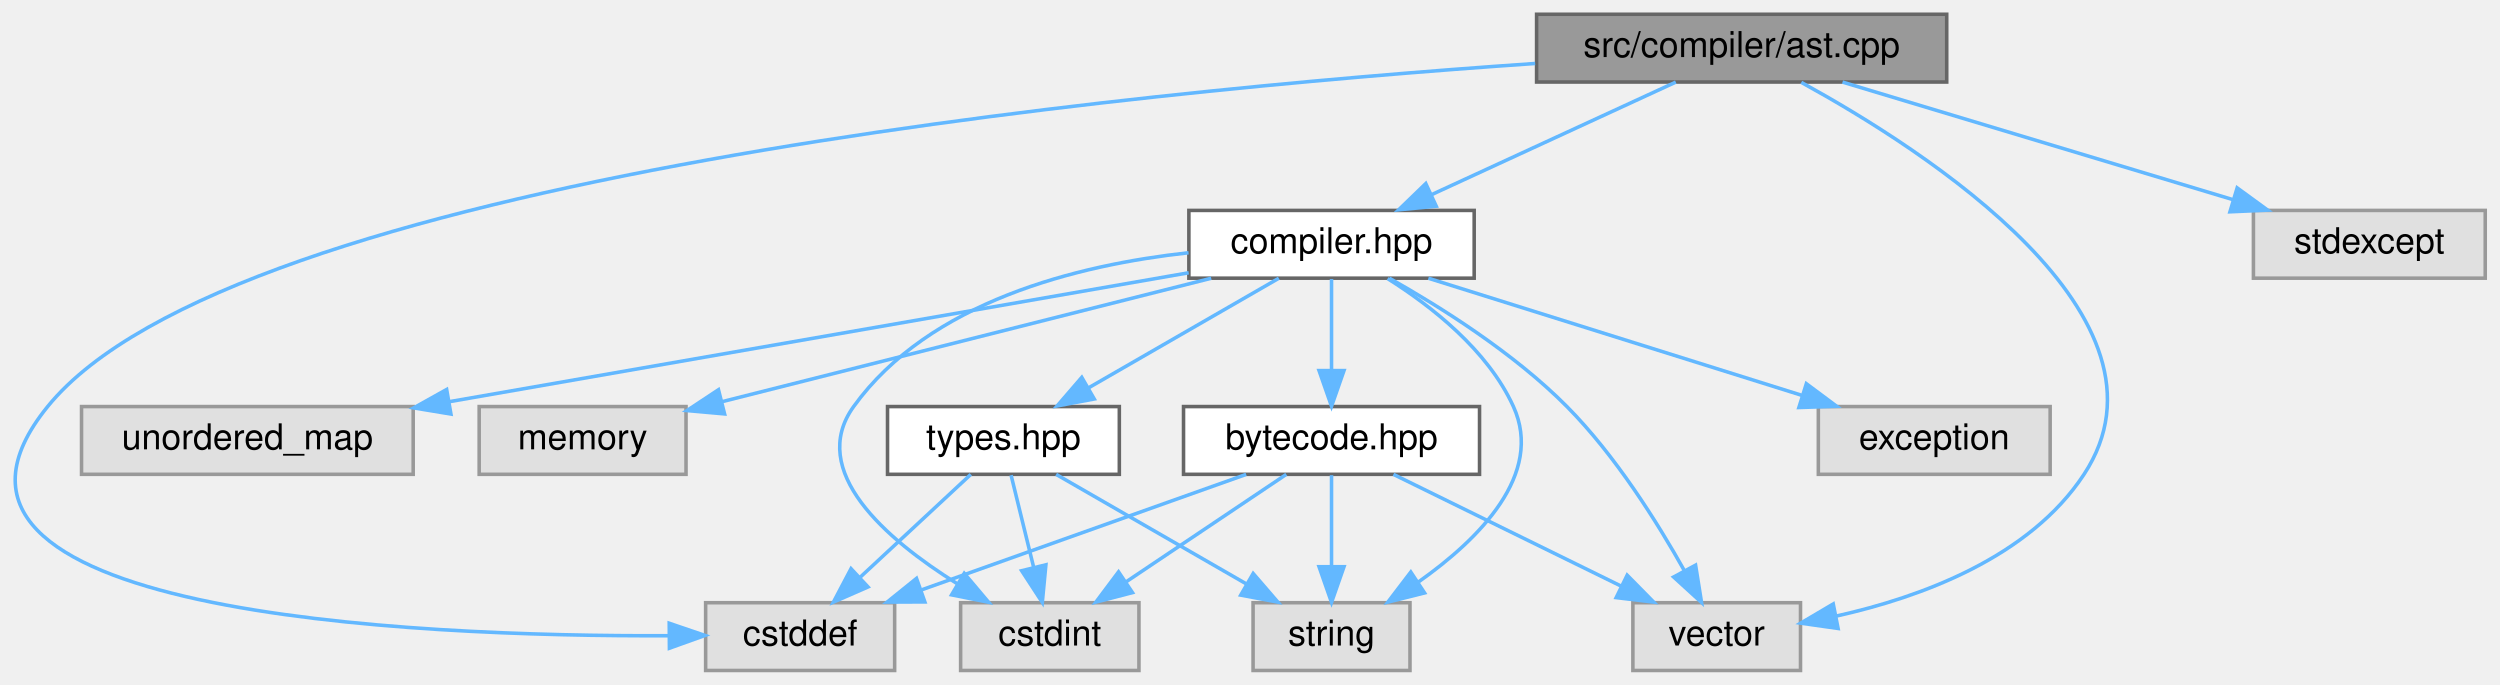
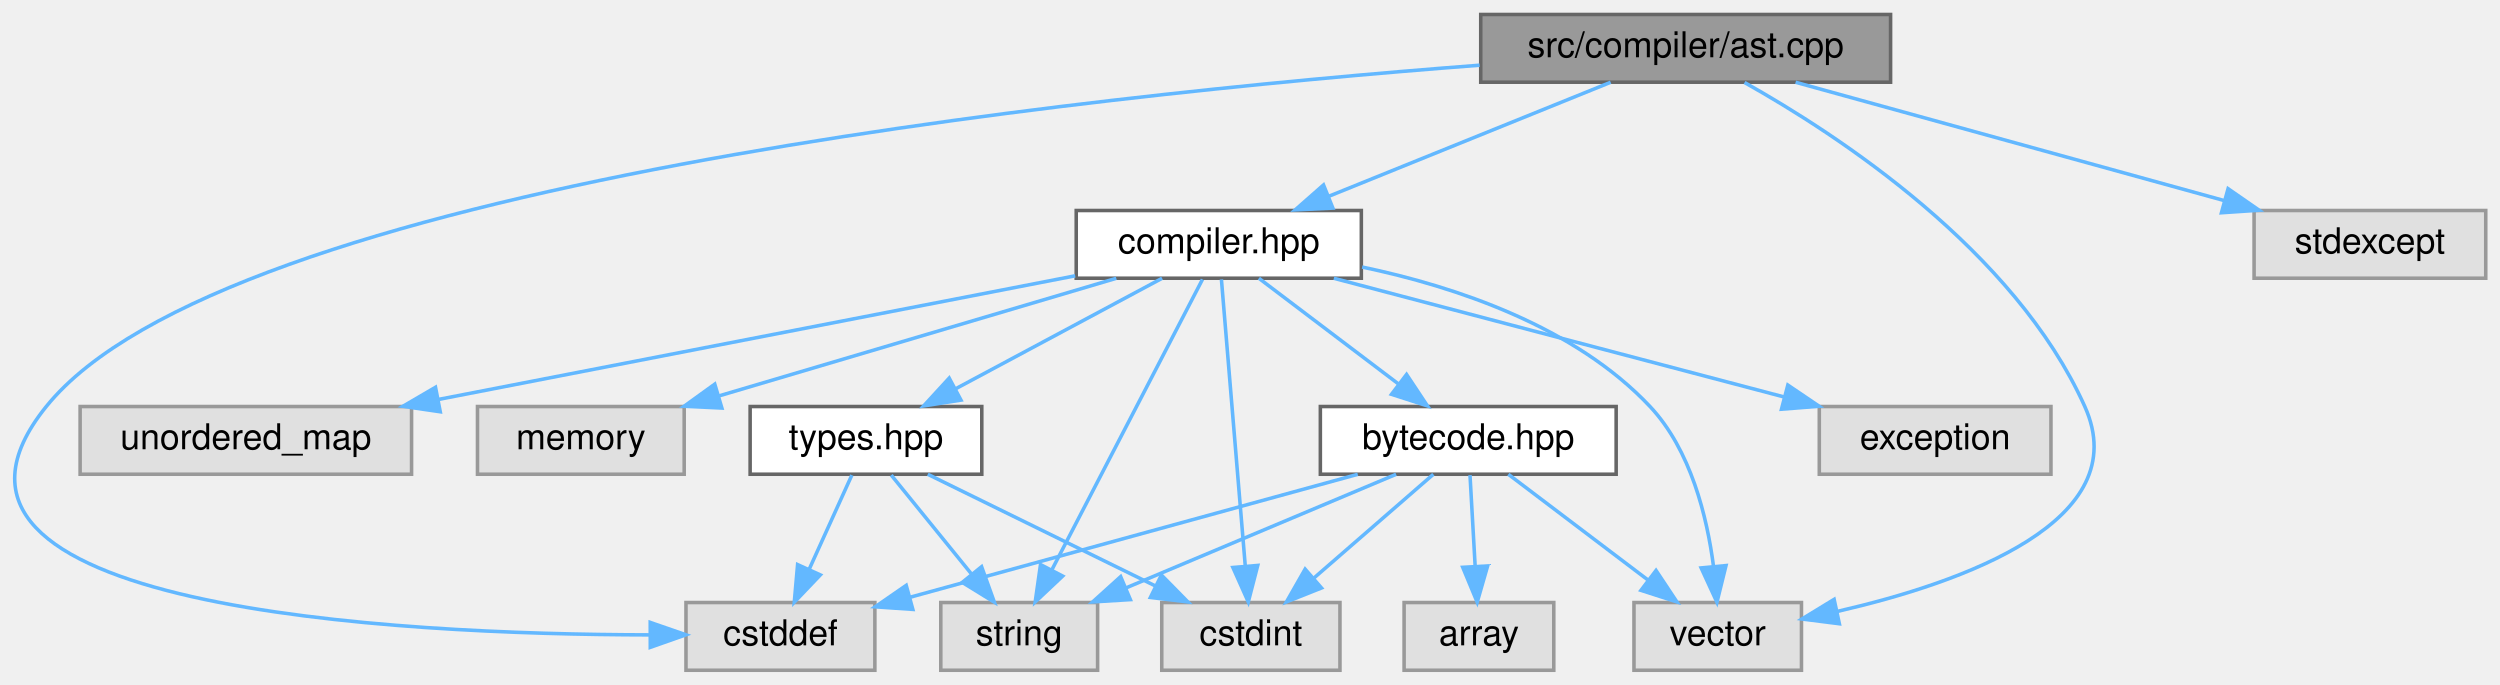
- <svg xmlns="http://www.w3.org/2000/svg" xmlns:xlink="http://www.w3.org/1999/xlink" width="701pt" height="192pt" viewBox="0.00 0.00 700.72 192.00">
+ <svg xmlns="http://www.w3.org/2000/svg" xmlns:xlink="http://www.w3.org/1999/xlink" width="701pt" height="192pt" viewBox="0.00 0.00 701.48 192.00">
  <g id="graph0" class="graph" transform="scale(1 1) rotate(0) translate(4 188)">
    <g id="Node000001" class="node">
      <g id="a_Node000001">
        <a xlink:title=" ">
-           <polygon fill="#999999" stroke="#666666" points="541.72,-184 426.72,-184 426.72,-165 541.72,-165 541.72,-184" />
-           <text text-anchor="middle" x="484.22" y="-172" font-family="Helvetica,sans-Serif" font-size="10.00">src/compiler/ast.cpp</text>
+           <polygon fill="#999999" stroke="#666666" points="526.48,-184 411.48,-184 411.48,-165 526.48,-165 526.48,-184" />
+           <text text-anchor="middle" x="468.98" y="-172" font-family="Helvetica,sans-Serif" font-size="10.00">src/compiler/ast.cpp</text>
        </a>
      </g>
    </g>
    <g id="Node000002" class="node">
      <g id="a_Node000002">
        <a xlink:href="compiler_8hpp.html" target="_top" xlink:title=" ">
-           <polygon fill="white" stroke="#666666" points="409.22,-129 329.22,-129 329.22,-110 409.22,-110 409.22,-129" />
-           <text text-anchor="middle" x="369.22" y="-117" font-family="Helvetica,sans-Serif" font-size="10.00">compiler.hpp</text>
+           <polygon fill="white" stroke="#666666" points="377.98,-129 297.98,-129 297.98,-110 377.98,-110 377.98,-129" />
+           <text text-anchor="middle" x="337.98" y="-117" font-family="Helvetica,sans-Serif" font-size="10.00">compiler.hpp</text>
        </a>
      </g>
    </g>
    <g id="edge1_Node000001_Node000002" class="edge">
      <g id="a_edge1_Node000001_Node000002">
        <a xlink:title=" ">
-           <path fill="none" stroke="#63b8ff" d="M465.75,-164.98C447.25,-156.46 418.54,-143.23 397.24,-133.41" />
-           <polygon fill="#63b8ff" stroke="#63b8ff" points="398.58,-130.18 388.04,-129.17 395.65,-136.53 398.58,-130.18" />
+           <path fill="none" stroke="#63b8ff" d="M447.93,-164.98C426.57,-156.34 393.27,-142.87 368.91,-133.02" />
+           <polygon fill="#63b8ff" stroke="#63b8ff" points="369.99,-129.68 359.41,-129.17 367.37,-136.17 369.99,-129.68" />
        </a>
      </g>
    </g>
    <g id="Node000005" class="node">
      <g id="a_Node000005">
        <a xlink:title=" ">
-           <polygon fill="#e0e0e0" stroke="#999999" points="246.72,-19 193.72,-19 193.72,0 246.72,0 246.72,-19" />
-           <text text-anchor="middle" x="220.22" y="-7" font-family="Helvetica,sans-Serif" font-size="10.00">cstddef</text>
-         </a>
-       </g>
-     </g>
-     <g id="edge17_Node000001_Node000005" class="edge">
-       <g id="a_edge17_Node000001_Node000005">
-         <a xlink:title=" ">
-           <path fill="none" stroke="#63b8ff" d="M426.32,-170.2C311.42,-162.31 61.21,-138.01 9.22,-74 -38.13,-15.7 111.27,-9.47 183.47,-9.74" />
-           <polygon fill="#63b8ff" stroke="#63b8ff" points="183.51,-13.24 193.53,-9.82 183.56,-6.24 183.51,-13.24" />
+           <polygon fill="#e0e0e0" stroke="#999999" points="241.48,-19 188.48,-19 188.48,0 241.48,0 241.48,-19" />
+           <text text-anchor="middle" x="214.98" y="-7" font-family="Helvetica,sans-Serif" font-size="10.00">cstddef</text>
+         </a>
+       </g>
+     </g>
+     <g id="edge18_Node000001_Node000005" class="edge">
+       <g id="a_edge18_Node000001_Node000005">
+         <a xlink:title=" ">
+           <path fill="none" stroke="#63b8ff" d="M411.16,-169.77C299.1,-161.21 58.94,-135.92 8.98,-74 -36.96,-17.07 107.35,-10.06 178.17,-9.92" />
+           <polygon fill="#63b8ff" stroke="#63b8ff" points="178.45,-13.42 188.46,-9.95 178.46,-6.42 178.45,-13.42" />
        </a>
      </g>
    </g>
    <g id="Node000007" class="node">
      <g id="a_Node000007">
        <a xlink:title=" ">
-           <polygon fill="#e0e0e0" stroke="#999999" points="500.72,-19 453.72,-19 453.72,0 500.72,0 500.72,-19" />
-           <text text-anchor="middle" x="477.22" y="-7" font-family="Helvetica,sans-Serif" font-size="10.00">vector</text>
-         </a>
-       </g>
-     </g>
-     <g id="edge19_Node000001_Node000007" class="edge">
-       <g id="a_edge19_Node000001_Node000007">
-         <a xlink:title=" ">
-           <path fill="none" stroke="#63b8ff" d="M500.95,-164.9C535.47,-145.97 609.09,-98.92 580.22,-55 564.94,-31.75 534.64,-20.59 510.84,-15.27" />
-           <polygon fill="#63b8ff" stroke="#63b8ff" points="511.26,-11.78 500.77,-13.27 509.9,-18.65 511.26,-11.78" />
-         </a>
-       </g>
-     </g>
-     <g id="Node000012" class="node">
-       <g id="a_Node000012">
-         <a xlink:title=" ">
-           <polygon fill="#e0e0e0" stroke="#999999" points="692.72,-129 627.72,-129 627.72,-110 692.72,-110 692.72,-129" />
-           <text text-anchor="middle" x="660.22" y="-117" font-family="Helvetica,sans-Serif" font-size="10.00">stdexcept</text>
-         </a>
-       </g>
-     </g>
-     <g id="edge18_Node000001_Node000012" class="edge">
-       <g id="a_edge18_Node000001_Node000012">
-         <a xlink:title=" ">
-           <path fill="none" stroke="#63b8ff" d="M512.5,-164.98C542.18,-156.05 589.01,-141.94 621.97,-132.02" />
-           <polygon fill="#63b8ff" stroke="#63b8ff" points="623.16,-135.32 631.72,-129.08 621.14,-128.61 623.16,-135.32" />
+           <polygon fill="#e0e0e0" stroke="#999999" points="501.48,-19 454.48,-19 454.48,0 501.48,0 501.48,-19" />
+           <text text-anchor="middle" x="477.98" y="-7" font-family="Helvetica,sans-Serif" font-size="10.00">vector</text>
+         </a>
+       </g>
+     </g>
+     <g id="edge20_Node000001_Node000007" class="edge">
+       <g id="a_edge20_Node000001_Node000007">
+         <a xlink:title=" ">
+           <path fill="none" stroke="#63b8ff" d="M485.5,-164.91C511.55,-150.31 561.26,-117.89 580.98,-74 595.4,-41.91 546.87,-24.63 511.59,-16.52" />
+           <polygon fill="#63b8ff" stroke="#63b8ff" points="512.11,-13.05 501.6,-14.38 510.64,-19.89 512.11,-13.05" />
+         </a>
+       </g>
+     </g>
+     <g id="Node000013" class="node">
+       <g id="a_Node000013">
+         <a xlink:title=" ">
+           <polygon fill="#e0e0e0" stroke="#999999" points="693.48,-129 628.48,-129 628.48,-110 693.48,-110 693.48,-129" />
+           <text text-anchor="middle" x="660.98" y="-117" font-family="Helvetica,sans-Serif" font-size="10.00">stdexcept</text>
+         </a>
+       </g>
+     </g>
+     <g id="edge19_Node000001_Node000013" class="edge">
+       <g id="a_edge19_Node000001_Node000013">
+         <a xlink:title=" ">
+           <path fill="none" stroke="#63b8ff" d="M499.83,-164.98C532.48,-155.97 584.17,-141.7 620.18,-131.76" />
+           <polygon fill="#63b8ff" stroke="#63b8ff" points="621.18,-135.12 629.89,-129.08 619.32,-128.37 621.18,-135.12" />
        </a>
      </g>
    </g>
    <g id="Node000003" class="node">
      <g id="a_Node000003">
        <a xlink:href="bytecode_8hpp.html" target="_top" xlink:title=" ">
-           <polygon fill="white" stroke="#666666" points="410.72,-74 327.72,-74 327.72,-55 410.72,-55 410.72,-74" />
-           <text text-anchor="middle" x="369.22" y="-62" font-family="Helvetica,sans-Serif" font-size="10.00">bytecode.hpp</text>
+           <polygon fill="white" stroke="#666666" points="449.48,-74 366.48,-74 366.48,-55 449.48,-55 449.48,-74" />
+           <text text-anchor="middle" x="407.98" y="-62" font-family="Helvetica,sans-Serif" font-size="10.00">bytecode.hpp</text>
        </a>
      </g>
    </g>
    <g id="edge2_Node000002_Node000003" class="edge">
      <g id="a_edge2_Node000002_Node000003">
        <a xlink:title=" ">
-           <path fill="none" stroke="#63b8ff" d="M369.22,-109.75C369.22,-102.8 369.22,-92.85 369.22,-84.13" />
-           <polygon fill="#63b8ff" stroke="#63b8ff" points="372.72,-84.09 369.22,-74.09 365.72,-84.09 372.72,-84.09" />
+           <path fill="none" stroke="#63b8ff" d="M349.23,-109.98C359.78,-102 375.78,-89.88 388.42,-80.31" />
+           <polygon fill="#63b8ff" stroke="#63b8ff" points="390.67,-83 396.53,-74.17 386.44,-77.42 390.67,-83" />
        </a>
      </g>
    </g>
    <g id="Node000004" class="node">
      <g id="a_Node000004">
        <a xlink:title=" ">
-           <polygon fill="#e0e0e0" stroke="#999999" points="315.22,-19 265.22,-19 265.22,0 315.22,0 315.22,-19" />
-           <text text-anchor="middle" x="290.22" y="-7" font-family="Helvetica,sans-Serif" font-size="10.00">cstdint</text>
-         </a>
-       </g>
-     </g>
-     <g id="edge11_Node000002_Node000004" class="edge">
-       <g id="a_edge11_Node000002_Node000004">
-         <a xlink:title=" ">
-           <path fill="none" stroke="#63b8ff" d="M329.13,-117.13C297.92,-113.7 256.45,-103.42 235.22,-74 222.2,-55.95 244.25,-36.85 264.19,-24.37" />
-           <polygon fill="#63b8ff" stroke="#63b8ff" points="266.23,-27.23 273.07,-19.13 262.68,-21.2 266.23,-27.23" />
+           <polygon fill="#e0e0e0" stroke="#999999" points="371.98,-19 321.98,-19 321.98,0 371.98,0 371.98,-19" />
+           <text text-anchor="middle" x="346.98" y="-7" font-family="Helvetica,sans-Serif" font-size="10.00">cstdint</text>
+         </a>
+       </g>
+     </g>
+     <g id="edge12_Node000002_Node000004" class="edge">
+       <g id="a_edge12_Node000002_Node000004">
+         <a xlink:title=" ">
+           <path fill="none" stroke="#63b8ff" d="M338.72,-109.66C340.17,-92.17 343.45,-52.8 345.41,-29.27" />
+           <polygon fill="#63b8ff" stroke="#63b8ff" points="348.91,-29.41 346.26,-19.16 341.94,-28.83 348.91,-29.41" />
        </a>
      </g>
    </g>
    <g id="Node000006" class="node">
      <g id="a_Node000006">
        <a xlink:title=" ">
-           <polygon fill="#e0e0e0" stroke="#999999" points="391.22,-19 347.22,-19 347.22,0 391.22,0 391.22,-19" />
-           <text text-anchor="middle" x="369.22" y="-7" font-family="Helvetica,sans-Serif" font-size="10.00">string</text>
-         </a>
-       </g>
-     </g>
-     <g id="edge13_Node000002_Node000006" class="edge">
-       <g id="a_edge13_Node000002_Node000006">
-         <a xlink:title=" ">
-           <path fill="none" stroke="#63b8ff" d="M384.95,-109.88C397.1,-102.23 413.03,-89.83 420.22,-74 428.84,-55.04 410.65,-36.87 393.65,-24.86" />
-           <polygon fill="#63b8ff" stroke="#63b8ff" points="395.3,-21.75 385.02,-19.17 391.45,-27.6 395.3,-21.75" />
-         </a>
-       </g>
-     </g>
-     <g id="edge15_Node000002_Node000007" class="edge">
-       <g id="a_edge15_Node000002_Node000007">
-         <a xlink:title=" ">
-           <path fill="none" stroke="#63b8ff" d="M385.45,-109.98C399.67,-101.98 420.34,-89.02 435.22,-74 448.85,-60.25 460.63,-41.45 468.22,-27.88" />
-           <polygon fill="#63b8ff" stroke="#63b8ff" points="471.3,-29.53 472.97,-19.07 465.14,-26.21 471.3,-29.53" />
+           <polygon fill="#e0e0e0" stroke="#999999" points="303.98,-19 259.98,-19 259.98,0 303.98,0 303.98,-19" />
+           <text text-anchor="middle" x="281.98" y="-7" font-family="Helvetica,sans-Serif" font-size="10.00">string</text>
+         </a>
+       </g>
+     </g>
+     <g id="edge14_Node000002_Node000006" class="edge">
+       <g id="a_edge14_Node000002_Node000006">
+         <a xlink:title=" ">
+           <path fill="none" stroke="#63b8ff" d="M333.4,-109.66C324.2,-91.93 303.36,-51.73 291.22,-28.32" />
+           <polygon fill="#63b8ff" stroke="#63b8ff" points="294.18,-26.42 286.47,-19.16 287.96,-29.65 294.18,-26.42" />
+         </a>
+       </g>
+     </g>
+     <g id="edge16_Node000002_Node000007" class="edge">
+       <g id="a_edge16_Node000002_Node000007">
+         <a xlink:title=" ">
+           <path fill="none" stroke="#63b8ff" d="M378.21,-113.14C404.56,-107.6 437.9,-96.42 458.98,-74 470.42,-61.83 475,-43.04 476.81,-29.05" />
+           <polygon fill="#63b8ff" stroke="#63b8ff" points="480.3,-29.37 477.76,-19.08 473.33,-28.71 480.3,-29.37" />
+         </a>
+       </g>
+     </g>
+     <g id="Node000009" class="node">
+       <g id="a_Node000009">
+         <a xlink:href="types_8hpp.html" target="_top" xlink:title=" ">
+           <polygon fill="white" stroke="#666666" points="271.48,-74 206.48,-74 206.48,-55 271.48,-55 271.48,-74" />
+           <text text-anchor="middle" x="238.98" y="-62" font-family="Helvetica,sans-Serif" font-size="10.00">types.hpp</text>
+         </a>
+       </g>
+     </g>
+     <g id="edge8_Node000002_Node000009" class="edge">
+       <g id="a_edge8_Node000002_Node000009">
+         <a xlink:title=" ">
+           <path fill="none" stroke="#63b8ff" d="M322.07,-109.98C306.43,-101.61 282.32,-88.7 264.09,-78.95" />
+           <polygon fill="#63b8ff" stroke="#63b8ff" points="265.64,-75.8 255.17,-74.17 262.34,-81.98 265.64,-75.8" />
+         </a>
+       </g>
+     </g>
+     <g id="Node000010" class="node">
+       <g id="a_Node000010">
+         <a xlink:title=" ">
+           <polygon fill="#e0e0e0" stroke="#999999" points="571.48,-74 506.48,-74 506.48,-55 571.48,-55 571.48,-74" />
+           <text text-anchor="middle" x="538.98" y="-62" font-family="Helvetica,sans-Serif" font-size="10.00">exception</text>
+         </a>
+       </g>
+     </g>
+     <g id="edge13_Node000002_Node000010" class="edge">
+       <g id="a_edge13_Node000002_Node000010">
+         <a xlink:title=" ">
+           <path fill="none" stroke="#63b8ff" d="M370.27,-109.98C404.6,-100.93 459.04,-86.58 496.75,-76.64" />
+           <polygon fill="#63b8ff" stroke="#63b8ff" points="497.65,-80.02 506.43,-74.08 495.87,-73.25 497.65,-80.02" />
+         </a>
+       </g>
+     </g>
+     <g id="Node000011" class="node">
+       <g id="a_Node000011">
+         <a xlink:title=" ">
+           <polygon fill="#e0e0e0" stroke="#999999" points="111.48,-74 18.48,-74 18.48,-55 111.48,-55 111.48,-74" />
+           <text text-anchor="middle" x="64.98" y="-62" font-family="Helvetica,sans-Serif" font-size="10.00">unordered_map</text>
+         </a>
+       </g>
+     </g>
+     <g id="edge15_Node000002_Node000011" class="edge">
+       <g id="a_edge15_Node000002_Node000011">
+         <a xlink:title=" ">
+           <path fill="none" stroke="#63b8ff" d="M297.7,-110.68C250.32,-101.48 171.48,-86.18 118.88,-75.96" />
+           <polygon fill="#63b8ff" stroke="#63b8ff" points="119.53,-72.53 109.05,-74.06 118.2,-79.4 119.53,-72.53" />
+         </a>
+       </g>
+     </g>
+     <g id="Node000012" class="node">
+       <g id="a_Node000012">
+         <a xlink:title=" ">
+           <polygon fill="#e0e0e0" stroke="#999999" points="187.98,-74 129.98,-74 129.98,-55 187.98,-55 187.98,-74" />
+           <text text-anchor="middle" x="158.98" y="-62" font-family="Helvetica,sans-Serif" font-size="10.00">memory</text>
+         </a>
+       </g>
+     </g>
+     <g id="edge17_Node000002_Node000012" class="edge">
+       <g id="a_edge17_Node000002_Node000012">
+         <a xlink:title=" ">
+           <path fill="none" stroke="#63b8ff" d="M309.22,-109.98C279.04,-101.05 231.41,-86.94 197.88,-77.02" />
+           <polygon fill="#63b8ff" stroke="#63b8ff" points="198.55,-73.57 187.96,-74.08 196.56,-80.28 198.55,-73.57" />
+         </a>
+       </g>
+     </g>
+     <g id="edge3_Node000003_Node000004" class="edge">
+       <g id="a_edge3_Node000003_Node000004">
+         <a xlink:title=" ">
+           <path fill="none" stroke="#63b8ff" d="M398.18,-54.98C389.16,-47.15 375.57,-35.34 364.66,-25.86" />
+           <polygon fill="#63b8ff" stroke="#63b8ff" points="366.8,-23.09 356.96,-19.17 362.21,-28.37 366.8,-23.09" />
+         </a>
+       </g>
+     </g>
+     <g id="edge4_Node000003_Node000005" class="edge">
+       <g id="a_edge4_Node000003_Node000005">
+         <a xlink:title=" ">
+           <path fill="none" stroke="#63b8ff" d="M376.97,-54.98C342.69,-45.57 287.52,-30.42 251.26,-20.46" />
+           <polygon fill="#63b8ff" stroke="#63b8ff" points="252.13,-17.07 241.56,-17.8 250.28,-23.82 252.13,-17.07" />
+         </a>
+       </g>
+     </g>
+     <g id="edge5_Node000003_Node000006" class="edge">
+       <g id="a_edge5_Node000003_Node000006">
+         <a xlink:title=" ">
+           <path fill="none" stroke="#63b8ff" d="M387.73,-54.98C367.28,-46.38 335.45,-32.99 312.05,-23.15" />
+           <polygon fill="#63b8ff" stroke="#63b8ff" points="313.17,-19.82 302.59,-19.17 310.45,-26.27 313.17,-19.82" />
+         </a>
+       </g>
+     </g>
+     <g id="edge6_Node000003_Node000007" class="edge">
+       <g id="a_edge6_Node000003_Node000007">
+         <a xlink:title=" ">
+           <path fill="none" stroke="#63b8ff" d="M419.23,-54.98C429.78,-47 445.78,-34.88 458.42,-25.31" />
+           <polygon fill="#63b8ff" stroke="#63b8ff" points="460.67,-28 466.53,-19.17 456.44,-22.42 460.67,-28" />
        </a>
      </g>
    </g>
    <g id="Node000008" class="node">
      <g id="a_Node000008">
-         <a xlink:href="types_8hpp.html" target="_top" xlink:title=" ">
-           <polygon fill="white" stroke="#666666" points="309.72,-74 244.72,-74 244.72,-55 309.72,-55 309.72,-74" />
-           <text text-anchor="middle" x="277.22" y="-62" font-family="Helvetica,sans-Serif" font-size="10.00">types.hpp</text>
-         </a>
-       </g>
-     </g>
-     <g id="edge7_Node000002_Node000008" class="edge">
-       <g id="a_edge7_Node000002_Node000008">
-         <a xlink:title=" ">
-           <path fill="none" stroke="#63b8ff" d="M354.44,-109.98C340.04,-101.69 317.91,-88.94 301.03,-79.22" />
-           <polygon fill="#63b8ff" stroke="#63b8ff" points="302.69,-76.13 292.27,-74.17 299.19,-82.19 302.69,-76.13" />
-         </a>
-       </g>
-     </g>
-     <g id="Node000009" class="node">
-       <g id="a_Node000009">
-         <a xlink:title=" ">
-           <polygon fill="#e0e0e0" stroke="#999999" points="570.72,-74 505.72,-74 505.72,-55 570.72,-55 570.72,-74" />
-           <text text-anchor="middle" x="538.22" y="-62" font-family="Helvetica,sans-Serif" font-size="10.00">exception</text>
-         </a>
-       </g>
-     </g>
-     <g id="edge12_Node000002_Node000009" class="edge">
-       <g id="a_edge12_Node000002_Node000009">
-         <a xlink:title=" ">
-           <path fill="none" stroke="#63b8ff" d="M396.38,-109.98C424.75,-101.09 469.46,-87.07 501.08,-77.15" />
-           <polygon fill="#63b8ff" stroke="#63b8ff" points="502.36,-80.41 510.86,-74.08 500.27,-73.73 502.36,-80.41" />
-         </a>
-       </g>
-     </g>
-     <g id="Node000010" class="node">
-       <g id="a_Node000010">
-         <a xlink:title=" ">
-           <polygon fill="#e0e0e0" stroke="#999999" points="111.72,-74 18.72,-74 18.72,-55 111.72,-55 111.72,-74" />
-           <text text-anchor="middle" x="65.22" y="-62" font-family="Helvetica,sans-Serif" font-size="10.00">unordered_map</text>
-         </a>
-       </g>
-     </g>
-     <g id="edge14_Node000002_Node000010" class="edge">
-       <g id="a_edge14_Node000002_Node000010">
-         <a xlink:title=" ">
-           <path fill="none" stroke="#63b8ff" d="M329.17,-111.52C276.13,-102.27 182.28,-85.91 121.96,-75.39" />
-           <polygon fill="#63b8ff" stroke="#63b8ff" points="122.3,-71.9 111.85,-73.63 121.1,-78.79 122.3,-71.9" />
-         </a>
-       </g>
-     </g>
-     <g id="Node000011" class="node">
-       <g id="a_Node000011">
-         <a xlink:title=" ">
-           <polygon fill="#e0e0e0" stroke="#999999" points="188.22,-74 130.22,-74 130.22,-55 188.22,-55 188.22,-74" />
-           <text text-anchor="middle" x="159.22" y="-62" font-family="Helvetica,sans-Serif" font-size="10.00">memory</text>
-         </a>
-       </g>
-     </g>
-     <g id="edge16_Node000002_Node000011" class="edge">
-       <g id="a_edge16_Node000002_Node000011">
-         <a xlink:title=" ">
-           <path fill="none" stroke="#63b8ff" d="M335.48,-109.98C298.05,-100.54 237.73,-85.31 198.28,-75.36" />
-           <polygon fill="#63b8ff" stroke="#63b8ff" points="199.03,-71.94 188.48,-72.88 197.32,-78.72 199.03,-71.94" />
-         </a>
-       </g>
-     </g>
-     <g id="edge3_Node000003_Node000004" class="edge">
-       <g id="a_edge3_Node000003_Node000004">
-         <a xlink:title=" ">
-           <path fill="none" stroke="#63b8ff" d="M356.53,-54.98C344.39,-46.84 325.87,-34.41 311.48,-24.76" />
-           <polygon fill="#63b8ff" stroke="#63b8ff" points="313.4,-21.84 303.15,-19.17 309.5,-27.65 313.4,-21.84" />
-         </a>
-       </g>
-     </g>
-     <g id="edge4_Node000003_Node000005" class="edge">
-       <g id="a_edge4_Node000003_Node000005">
-         <a xlink:title=" ">
-           <path fill="none" stroke="#63b8ff" d="M345.28,-54.98C320.67,-46.23 282.1,-32.51 254.31,-22.62" />
-           <polygon fill="#63b8ff" stroke="#63b8ff" points="255.19,-19.22 244.6,-19.17 252.85,-25.82 255.19,-19.22" />
-         </a>
-       </g>
-     </g>
-     <g id="edge5_Node000003_Node000006" class="edge">
-       <g id="a_edge5_Node000003_Node000006">
-         <a xlink:title=" ">
-           <path fill="none" stroke="#63b8ff" d="M369.22,-54.75C369.22,-47.8 369.22,-37.85 369.22,-29.13" />
-           <polygon fill="#63b8ff" stroke="#63b8ff" points="372.72,-29.09 369.22,-19.09 365.72,-29.09 372.72,-29.09" />
-         </a>
-       </g>
-     </g>
-     <g id="edge6_Node000003_Node000007" class="edge">
-       <g id="a_edge6_Node000003_Node000007">
-         <a xlink:title=" ">
-           <path fill="none" stroke="#63b8ff" d="M386.58,-54.98C403.79,-46.54 430.42,-33.47 450.37,-23.68" />
-           <polygon fill="#63b8ff" stroke="#63b8ff" points="452.12,-26.72 459.56,-19.17 449.04,-20.43 452.12,-26.72" />
-         </a>
-       </g>
-     </g>
-     <g id="edge9_Node000008_Node000004" class="edge">
-       <g id="a_edge9_Node000008_Node000004">
-         <a xlink:title=" ">
-           <path fill="none" stroke="#63b8ff" d="M279.37,-54.75C281.09,-47.72 283.57,-37.62 285.72,-28.84" />
-           <polygon fill="#63b8ff" stroke="#63b8ff" points="289.13,-29.63 288.12,-19.09 282.33,-27.97 289.13,-29.63" />
-         </a>
-       </g>
-     </g>
-     <g id="edge8_Node000008_Node000005" class="edge">
-       <g id="a_edge8_Node000008_Node000005">
-         <a xlink:title=" ">
-           <path fill="none" stroke="#63b8ff" d="M268.07,-54.98C259.72,-47.23 247.19,-35.58 237.05,-26.14" />
-           <polygon fill="#63b8ff" stroke="#63b8ff" points="239.25,-23.42 229.55,-19.17 234.49,-28.54 239.25,-23.42" />
-         </a>
-       </g>
-     </g>
-     <g id="edge10_Node000008_Node000006" class="edge">
-       <g id="a_edge10_Node000008_Node000006">
-         <a xlink:title=" ">
-           <path fill="none" stroke="#63b8ff" d="M292,-54.98C306.4,-46.69 328.53,-33.94 345.42,-24.22" />
-           <polygon fill="#63b8ff" stroke="#63b8ff" points="347.25,-27.19 354.17,-19.17 343.76,-21.13 347.25,-27.19" />
+         <a xlink:title=" ">
+           <polygon fill="#e0e0e0" stroke="#999999" points="431.98,-19 389.98,-19 389.98,0 431.98,0 431.98,-19" />
+           <text text-anchor="middle" x="410.98" y="-7" font-family="Helvetica,sans-Serif" font-size="10.00">array</text>
+         </a>
+       </g>
+     </g>
+     <g id="edge7_Node000003_Node000008" class="edge">
+       <g id="a_edge7_Node000003_Node000008">
+         <a xlink:title=" ">
+           <path fill="none" stroke="#63b8ff" d="M408.47,-54.75C408.87,-47.8 409.43,-37.85 409.92,-29.13" />
+           <polygon fill="#63b8ff" stroke="#63b8ff" points="413.42,-29.27 410.49,-19.09 406.43,-28.88 413.42,-29.27" />
+         </a>
+       </g>
+     </g>
+     <g id="edge10_Node000009_Node000004" class="edge">
+       <g id="a_edge10_Node000009_Node000004">
+         <a xlink:title=" ">
+           <path fill="none" stroke="#63b8ff" d="M256.33,-54.98C273.55,-46.54 300.18,-33.47 320.13,-23.68" />
+           <polygon fill="#63b8ff" stroke="#63b8ff" points="321.88,-26.72 329.31,-19.17 318.79,-20.43 321.88,-26.72" />
+         </a>
+       </g>
+     </g>
+     <g id="edge9_Node000009_Node000005" class="edge">
+       <g id="a_edge9_Node000009_Node000005">
+         <a xlink:title=" ">
+           <path fill="none" stroke="#63b8ff" d="M235.02,-54.75C231.77,-47.57 227.06,-37.18 223.02,-28.27" />
+           <polygon fill="#63b8ff" stroke="#63b8ff" points="226.18,-26.75 218.87,-19.09 219.8,-29.64 226.18,-26.75" />
+         </a>
+       </g>
+     </g>
+     <g id="edge11_Node000009_Node000006" class="edge">
+       <g id="a_edge11_Node000009_Node000006">
+         <a xlink:title=" ">
+           <path fill="none" stroke="#63b8ff" d="M246.08,-54.75C252.15,-47.26 261.06,-36.28 268.49,-27.13" />
+           <polygon fill="#63b8ff" stroke="#63b8ff" points="271.43,-29.06 275.01,-19.09 265.99,-24.65 271.43,-29.06" />
        </a>
      </g>
    </g>
  </g>
</svg>
